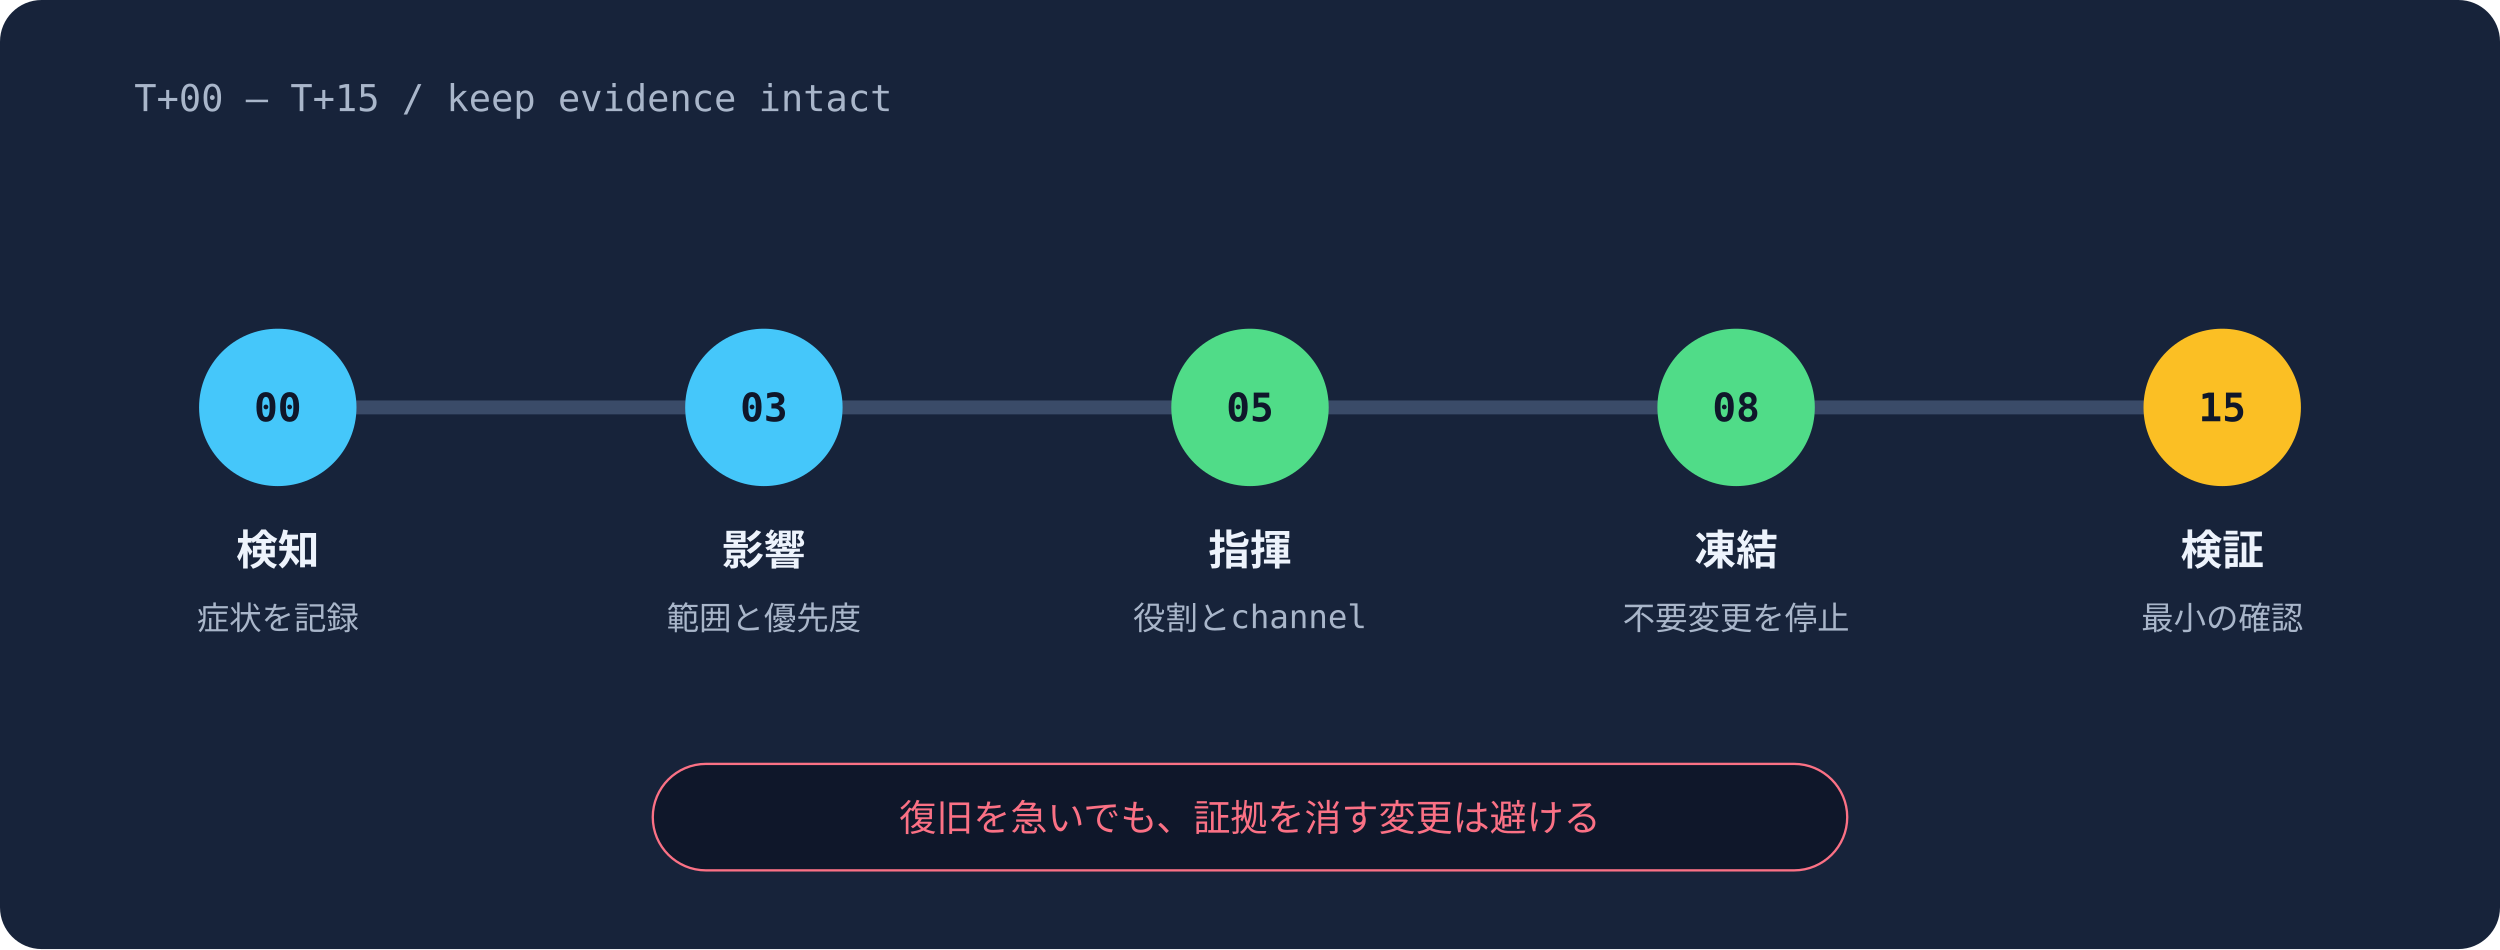
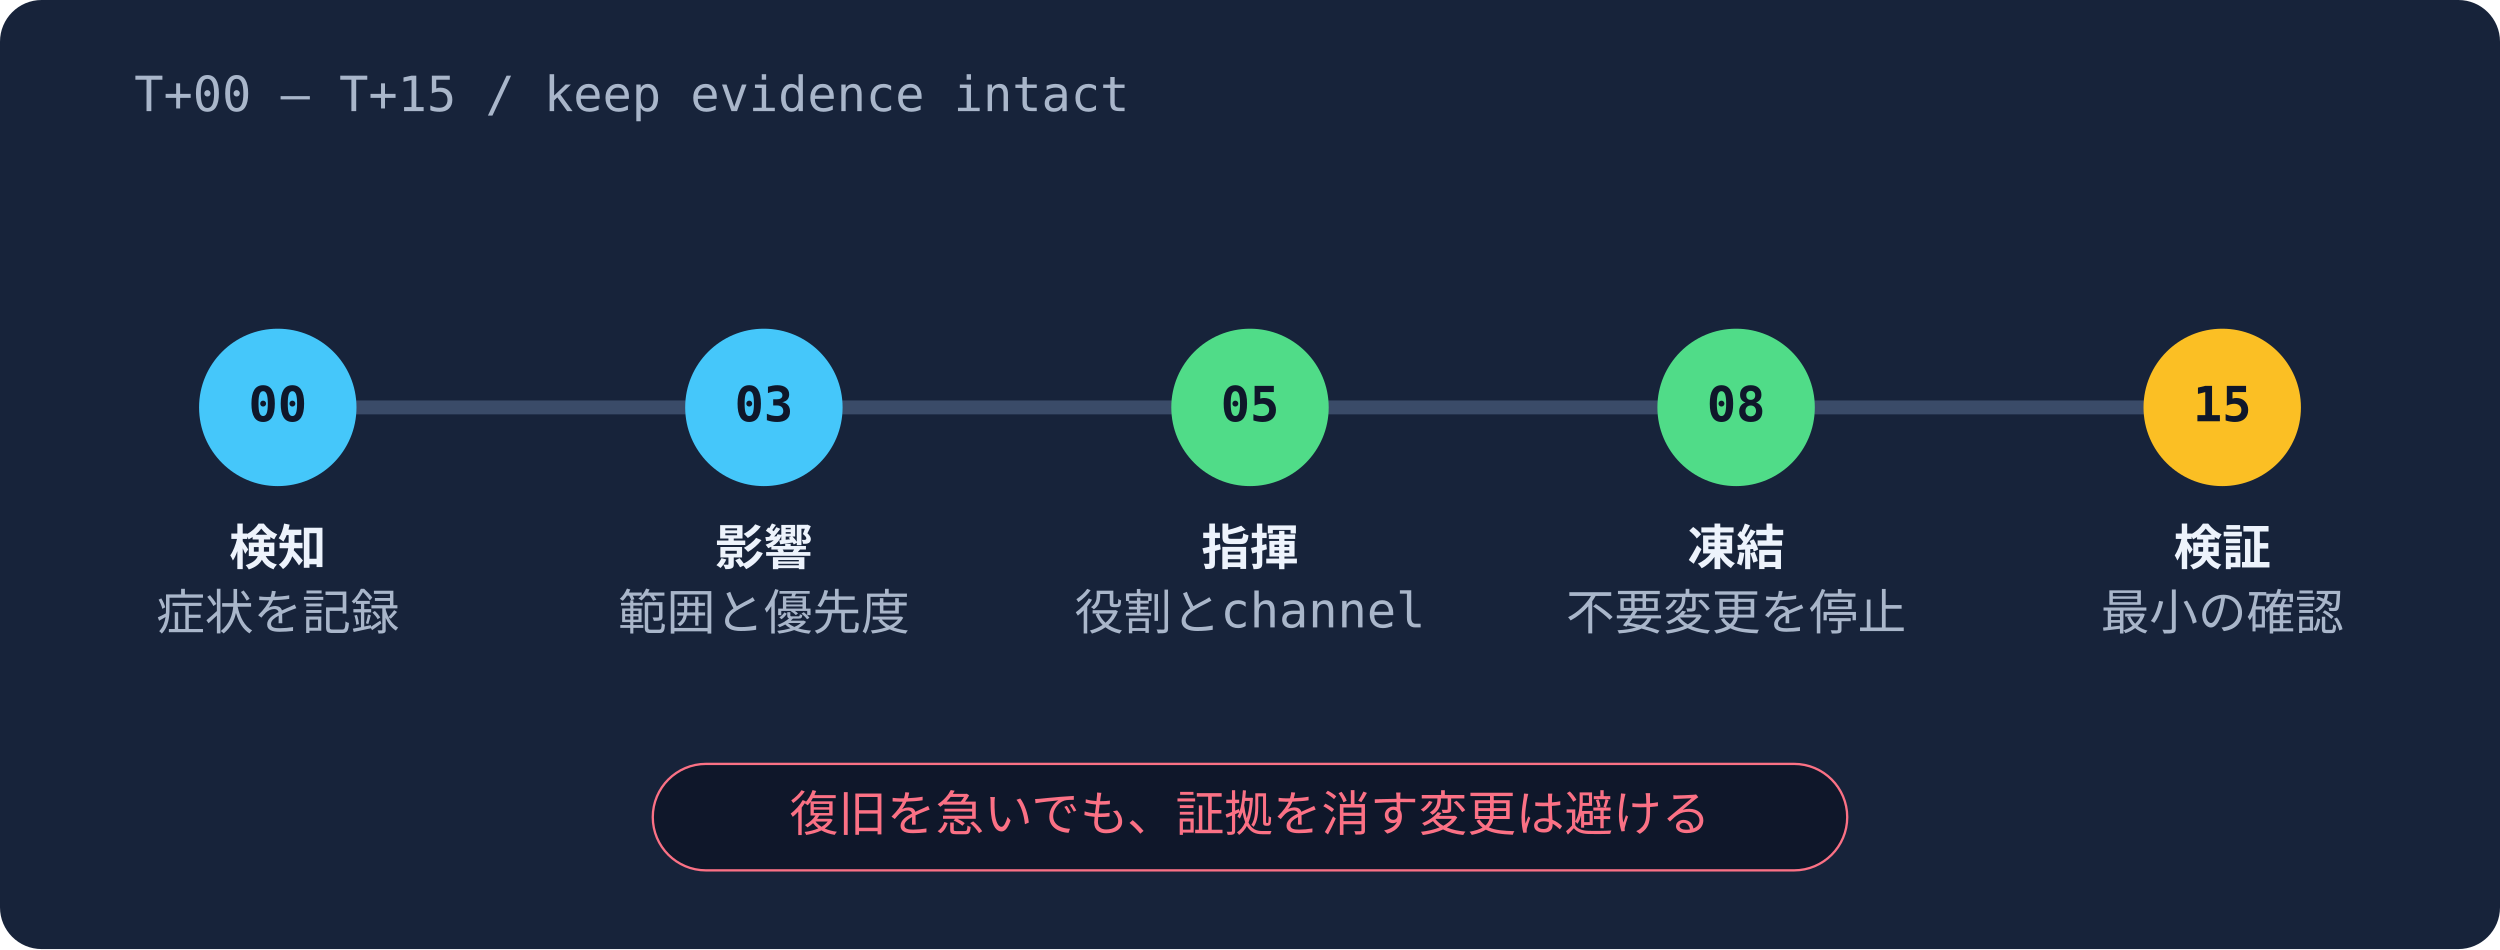
<svg xmlns="http://www.w3.org/2000/svg" width="1080" height="410" viewBox="0 0 1080 410" role="img" aria-labelledby="title desc">
  <rect width="1080" height="410" rx="18" fill="#17233a" />
  <g font-family="monospace">
-     <text x="58" y="48" font-size="16" fill="#a9b6ca">T+00 — T+15 / keep evidence intact</text>
+     <text x="58" y="48" font-size="21" fill="#a9b6ca">T+00 — T+15 / keep evidence intact</text>
    <line x1="112" y1="176" x2="968" y2="176" stroke="#3a4b68" stroke-width="6" />
    <g>
      <circle cx="120" cy="176" r="34" fill="#45c7fa" />
      <circle cx="330" cy="176" r="34" fill="#45c7fa" />
      <circle cx="540" cy="176" r="34" fill="#50dc88" />
      <circle cx="750" cy="176" r="34" fill="#50dc88" />
      <circle cx="960" cy="176" r="34" fill="#fbbf24" />
    </g>
-     <g text-anchor="middle" font-size="17" font-weight="700" fill="#0f172a">
+     <g text-anchor="middle" font-size="21" font-weight="700" fill="#0f172a">
      <text x="120" y="182">00</text>
      <text x="330" y="182">03</text>
      <text x="540" y="182">05</text>
      <text x="750" y="182">08</text>
      <text x="960" y="182">15</text>
    </g>
    <g text-anchor="middle" fill="#edf3fc">
-       <text x="120" y="244" font-size="18" font-weight="700">検知</text>
-       <text x="120" y="272" font-size="14" fill="#a9b6ca">症状を記録</text>
-       <text x="330" y="244" font-size="18" font-weight="700">影響</text>
-       <text x="330" y="272" font-size="14" fill="#a9b6ca">範囲と優先度</text>
-       <text x="540" y="244" font-size="18" font-weight="700">指揮</text>
-       <text x="540" y="272" font-size="14" fill="#a9b6ca">役割とchannel</text>
-       <text x="750" y="244" font-size="18" font-weight="700">凍結</text>
-       <text x="750" y="272" font-size="14" fill="#a9b6ca">不要変更を停止</text>
-       <text x="960" y="244" font-size="18" font-weight="700">検証</text>
-       <text x="960" y="272" font-size="14" fill="#a9b6ca">最小の確認</text>
+       <text x="120" y="244" font-size="21" font-weight="700">検知</text>
+       <text x="120" y="272" font-size="21" fill="#a9b6ca">症状を記録</text>
+       <text x="330" y="244" font-size="21" font-weight="700">影響</text>
+       <text x="330" y="272" font-size="21" fill="#a9b6ca">範囲と優先度</text>
+       <text x="540" y="244" font-size="21" font-weight="700">指揮</text>
+       <text x="540" y="272" font-size="21" fill="#a9b6ca">役割とchannel</text>
+       <text x="750" y="244" font-size="21" font-weight="700">凍結</text>
+       <text x="750" y="272" font-size="21" fill="#a9b6ca">不要変更を停止</text>
+       <text x="960" y="244" font-size="21" font-weight="700">検証</text>
+       <text x="960" y="272" font-size="21" fill="#a9b6ca">最小の確認</text>
    </g>
    <rect x="282" y="330" width="516" height="46" rx="23" fill="#0f172a" stroke="#fb7185" />
-     <text x="540" y="359" text-anchor="middle" font-size="16" fill="#fb7185">復旧を急いでも、証拠を消す変更は避ける</text>
+     <text x="540" y="359" text-anchor="middle" font-size="21" fill="#fb7185">復旧を急いでも、証拠を消す変更は避ける</text>
  </g>
</svg>
